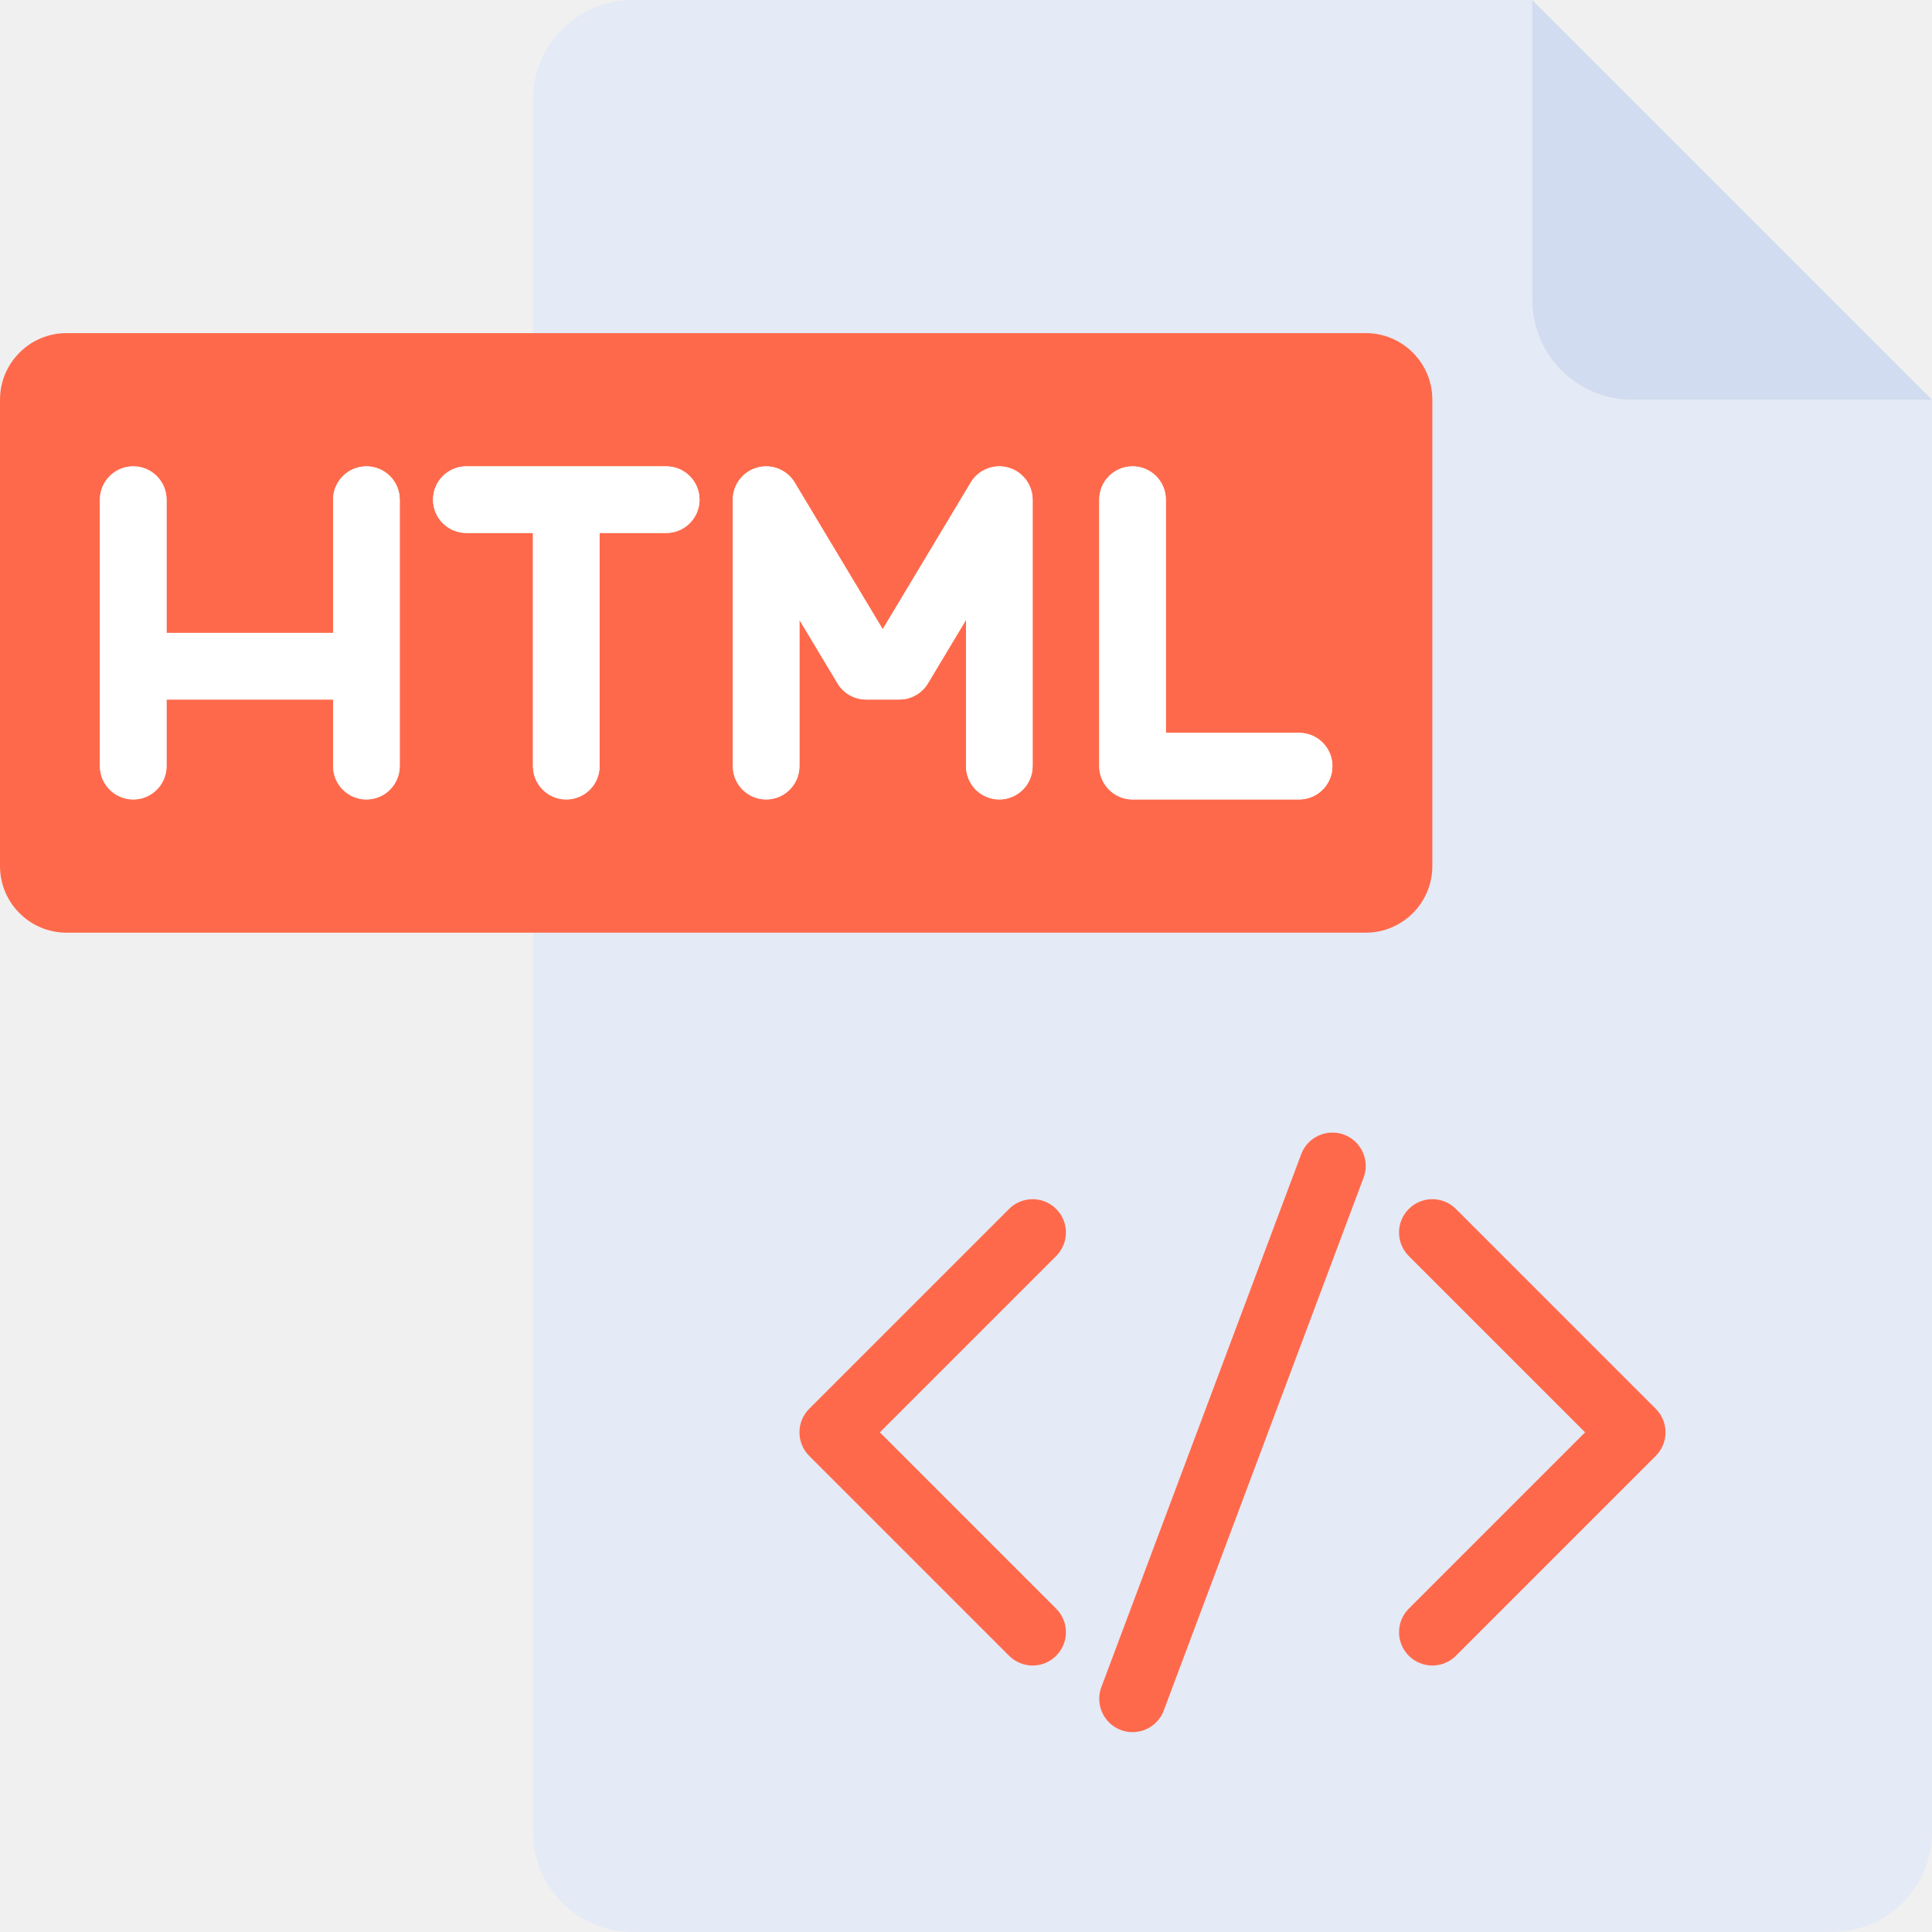
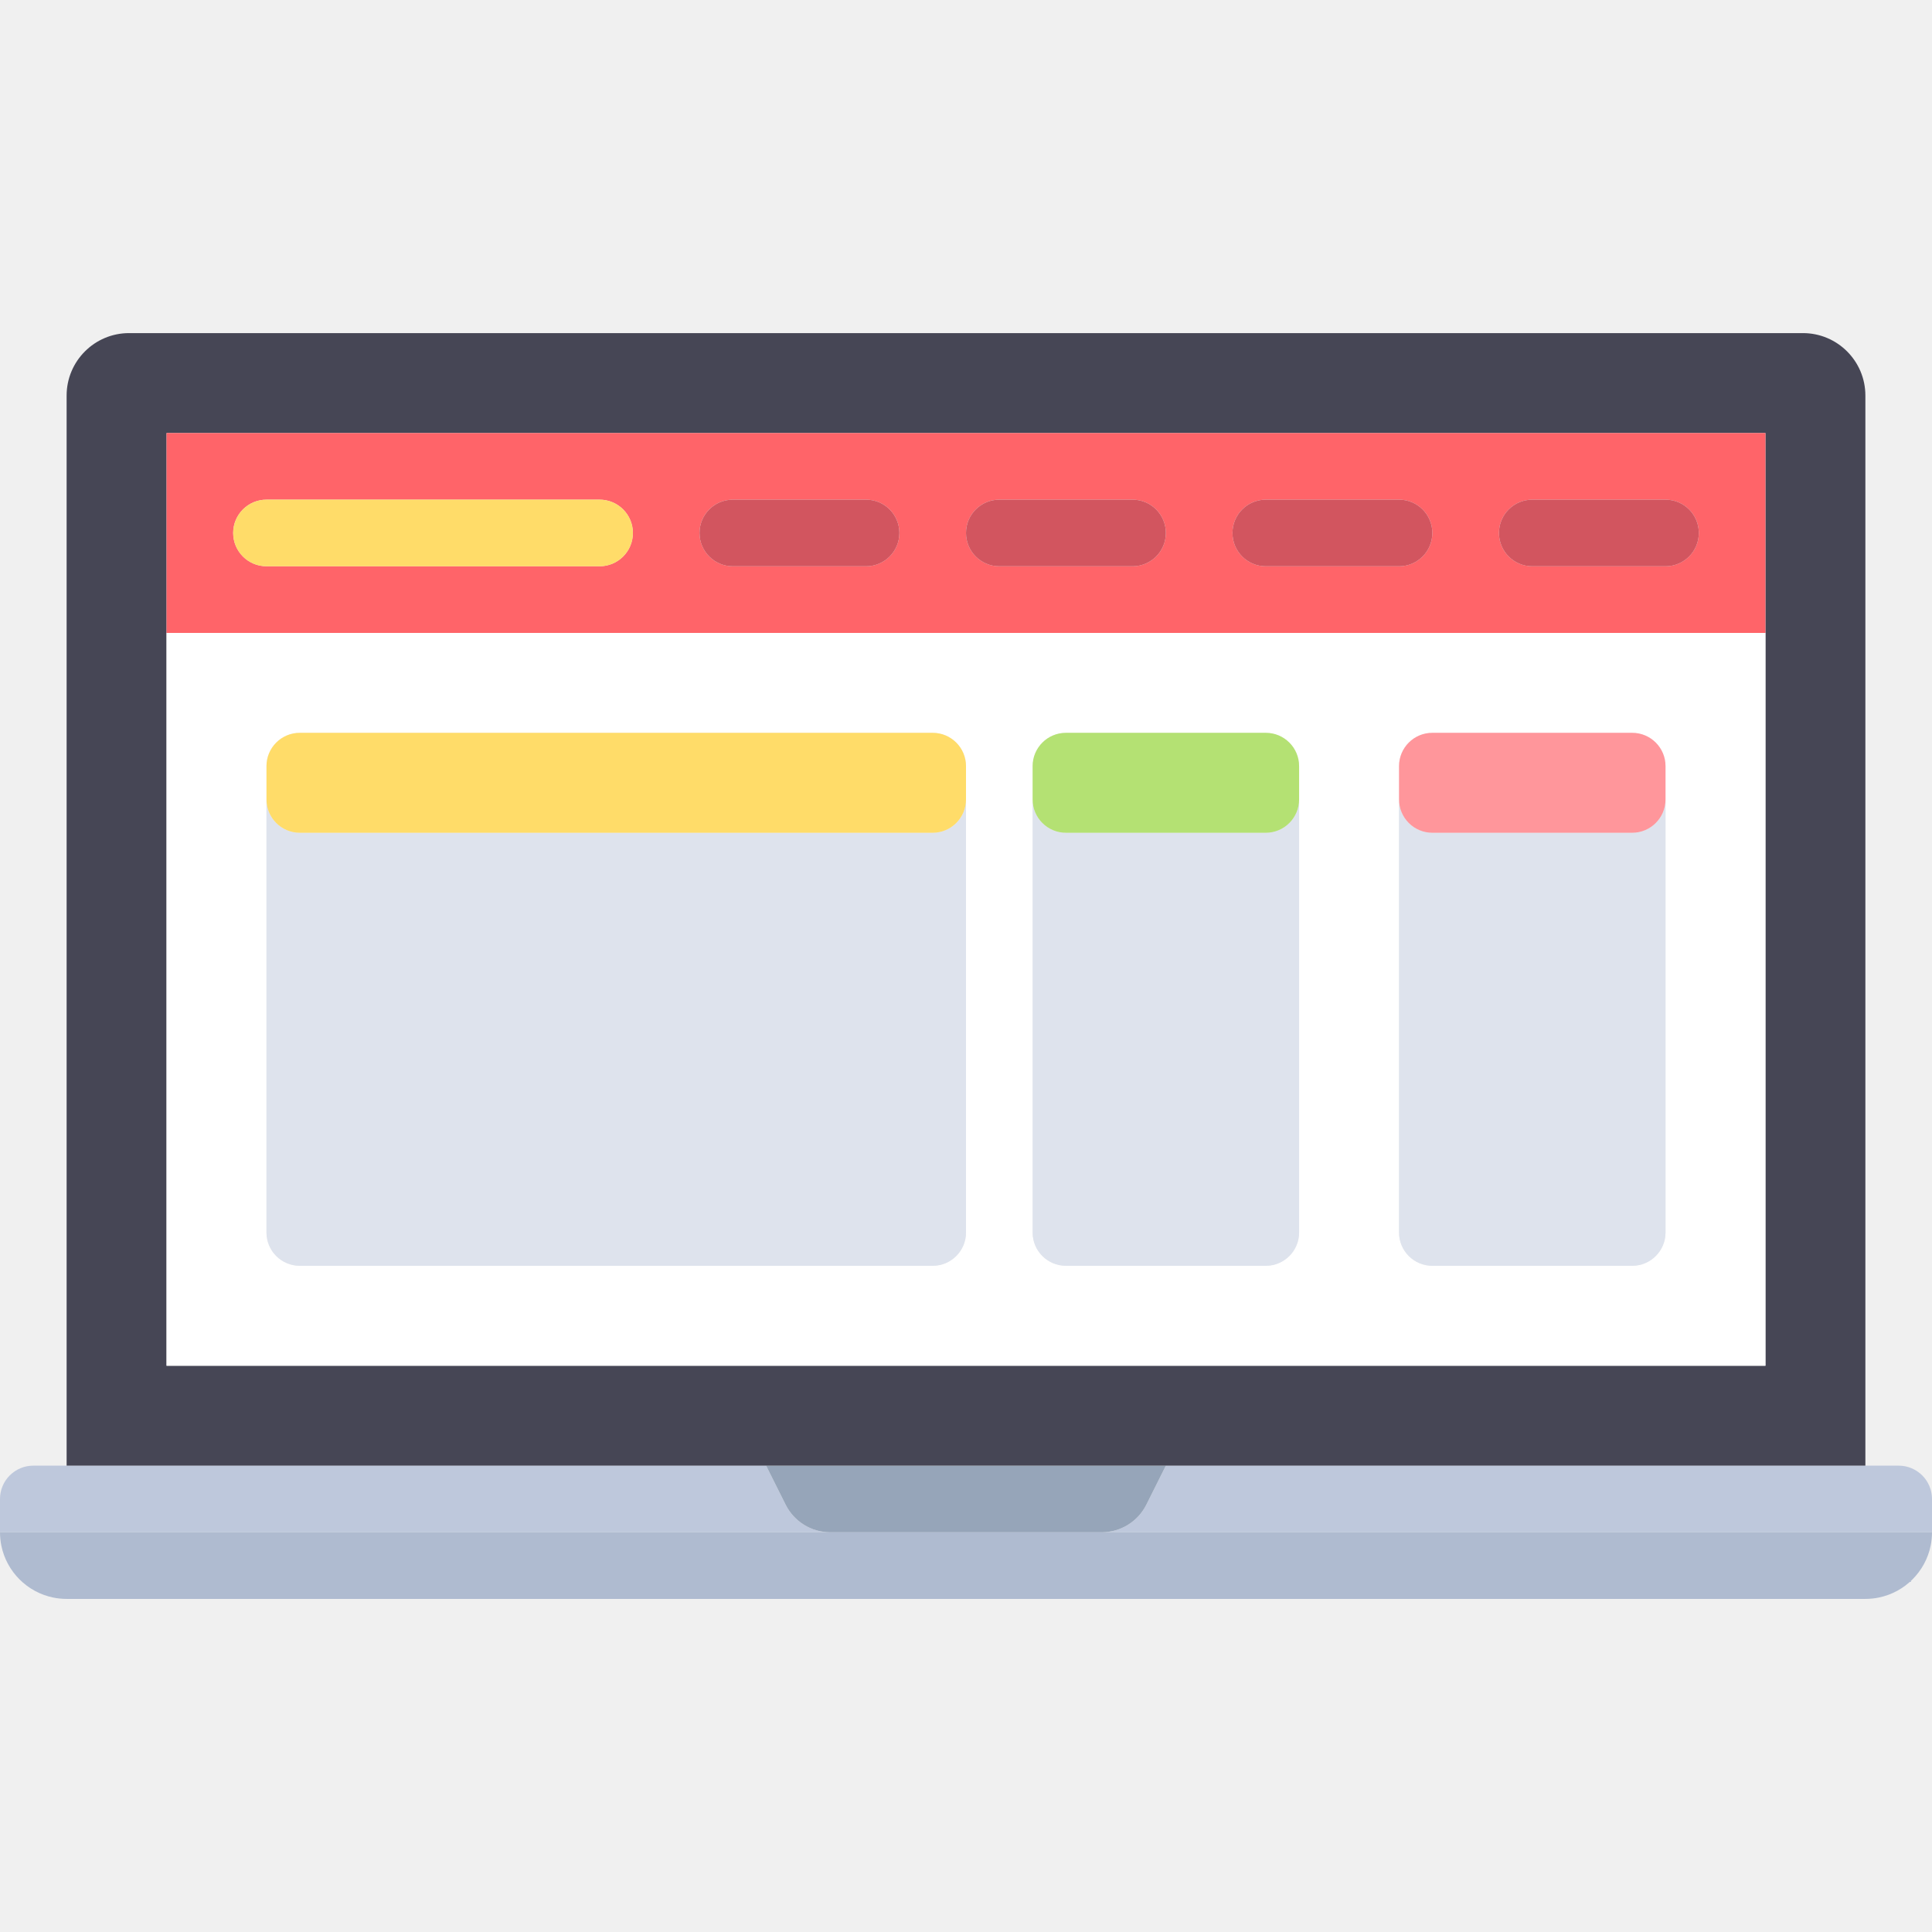
<svg xmlns="http://www.w3.org/2000/svg" version="1.1" id="Layer_1" x="0px" y="0px" viewBox="0 0 512 512" style="enable-background:new 0 0 512 512;" xml:space="preserve">
-   <path style="fill:#E4EAF6;" d="M432.552,105.931c-14.626,0-26.483-11.857-26.483-26.483V0H167.724  c-14.626,0-26.483,11.857-26.483,26.483v61.793h220.69c9.751,0,17.655,7.905,17.655,17.655v123.586  c0,9.75-7.904,17.655-17.655,17.655h-220.69v238.345c0,14.626,11.857,26.483,26.483,26.483h317.793  C500.143,512,512,500.143,512,485.517V105.931H432.552z M279.896,426.311c3.448,3.448,3.448,9.035,0,12.483  c-1.724,1.724-3.982,2.585-6.241,2.585s-4.518-0.862-6.241-2.586l-52.966-52.966c-3.448-3.448-3.448-9.035,0-12.483l52.966-52.966  c3.448-3.448,9.035-3.448,12.483,0s3.448,9.035,0,12.483l-46.724,46.724L279.896,426.311z M361.37,312.069l-52.966,141.241  c-1.332,3.542-4.694,5.724-8.267,5.724c-1.031,0-2.078-0.181-3.1-0.561c-4.565-1.716-6.879-6.802-5.169-11.371l52.966-141.241  c1.716-4.561,6.802-6.854,11.367-5.164C360.767,302.414,363.082,307.5,361.37,312.069z M438.793,385.827l-52.966,52.966  c-1.724,1.725-3.982,2.586-6.241,2.586s-4.518-0.862-6.241-2.586c-3.448-3.448-3.448-9.035,0-12.483l46.724-46.723l-46.724-46.724  c-3.448-3.448-3.448-9.035,0-12.483s9.035-3.448,12.483,0l52.966,52.966C442.241,376.793,442.241,382.379,438.793,385.827z" />
-   <path style="fill:#D2DCF0;" d="M432.552,105.931H512L406.069,0v79.448C406.069,94.074,417.926,105.931,432.552,105.931z" />
-   <path style="fill:#FF694B;" d="M379.586,229.517V105.931c0-9.75-7.904-17.655-17.655-17.655h-220.69H17.655  C7.904,88.276,0,96.181,0,105.931v123.586c0,9.75,7.904,17.655,17.655,17.655h123.586h220.69  C371.682,247.172,379.586,239.267,379.586,229.517z M105.931,203.034c0,4.879-3.953,8.828-8.828,8.828  c-4.875,0-8.828-3.948-8.828-8.828v-17.655H44.138v17.655c0,4.879-3.953,8.828-8.828,8.828s-8.828-3.948-8.828-8.828v-70.621  c0-4.879,3.953-8.828,8.828-8.828s8.828,3.948,8.828,8.828v35.31h44.138v-35.31c0-4.879,3.953-8.828,8.828-8.828  c4.875,0,8.828,3.948,8.828,8.828V203.034z M176.552,141.241h-17.655v61.793c0,4.879-3.953,8.828-8.828,8.828  c-4.875,0-8.828-3.948-8.828-8.828v-61.793h-17.655c-4.875,0-8.828-3.948-8.828-8.828c0-4.879,3.953-8.828,8.828-8.828h52.966  c4.875,0,8.828,3.948,8.828,8.828C185.379,137.293,181.427,141.241,176.552,141.241z M273.655,203.034  c0,4.879-3.953,8.828-8.828,8.828S256,207.914,256,203.034v-38.75l-10.087,16.81c-1.594,2.655-4.469,4.285-7.569,4.285h-8.828  c-3.1,0-5.974-1.63-7.569-4.285l-10.087-16.81v38.75c0,4.879-3.953,8.828-8.828,8.828s-8.828-3.948-8.828-8.828v-70.621  c0-3.966,2.646-7.448,6.47-8.509c3.84-1.043,7.887,0.569,9.927,3.966l23.328,38.879l23.328-38.879  c2.039-3.414,6.087-5.017,9.927-3.966c3.823,1.06,6.47,4.543,6.47,8.509V203.034z M344.276,211.862h-44.138  c-4.875,0-8.828-3.948-8.828-8.828v-70.621c0-4.879,3.953-8.828,8.828-8.828s8.828,3.948,8.828,8.828v61.793h35.31  c4.875,0,8.828,3.948,8.828,8.828S349.151,211.862,344.276,211.862z" />
  <g>
-     <path style="fill:#FFFFFF;" d="M97.103,123.586c-4.875,0-8.828,3.948-8.828,8.828v35.31H44.138v-35.31   c0-4.879-3.953-8.828-8.828-8.828s-8.828,3.948-8.828,8.828v70.621c0,4.879,3.953,8.828,8.828,8.828s8.828-3.948,8.828-8.828   v-17.655h44.138v17.655c0,4.879,3.953,8.828,8.828,8.828c4.875,0,8.828-3.948,8.828-8.828v-70.621   C105.931,127.534,101.978,123.586,97.103,123.586z" />
-     <path style="fill:#FFFFFF;" d="M267.186,123.905c-3.84-1.052-7.887,0.552-9.927,3.966l-23.328,38.879l-23.328-38.879   c-2.039-3.396-6.087-5.009-9.927-3.966c-3.823,1.06-6.47,4.543-6.47,8.509v70.621c0,4.879,3.953,8.828,8.828,8.828   s8.828-3.948,8.828-8.828v-38.75l10.087,16.81c1.594,2.655,4.47,4.285,7.569,4.285h8.828c3.1,0,5.974-1.63,7.569-4.285L256,164.285   v38.75c0,4.879,3.953,8.828,8.828,8.828s8.828-3.948,8.828-8.828v-70.621C273.655,128.448,271.009,124.966,267.186,123.905z" />
-     <path style="fill:#FFFFFF;" d="M176.552,123.586h-52.966c-4.875,0-8.828,3.948-8.828,8.828c0,4.879,3.953,8.828,8.828,8.828h17.655   v61.793c0,4.879,3.953,8.828,8.828,8.828c4.875,0,8.828-3.948,8.828-8.828v-61.793h17.655c4.875,0,8.828-3.948,8.828-8.828   C185.379,127.534,181.427,123.586,176.552,123.586z" />
-     <path style="fill:#FFFFFF;" d="M344.276,194.207h-35.31v-61.793c0-4.879-3.953-8.828-8.828-8.828s-8.828,3.948-8.828,8.828v70.621   c0,4.879,3.953,8.828,8.828,8.828h44.138c4.875,0,8.828-3.948,8.828-8.828S349.151,194.207,344.276,194.207z" />
+     <path style="fill:#BEC8DC;" d="M497.903,423.366c-1.15,0.235-2.339,0.359-3.559,0.359   C495.564,423.724,496.754,423.601,497.903,423.366z" />
+     <path style="fill:#BEC8DC;" d="M17.655,423.724c-1.219,0-2.409-0.124-3.559-0.359C15.246,423.601,16.436,423.724,17.655,423.724z" />
+     <path style="fill:#BEC8DC;" d="M208.202,398.75l-5.167-10.336H17.655H8.828c-4.875,0-8.828,3.953-8.828,8.828v8.828h220.045   C215.03,406.069,210.445,403.235,208.202,398.75z" />
+     <path style="fill:#BEC8DC;" d="M497.903,423.366c6.895-1.411,12.328-6.842,13.738-13.738   C510.23,416.523,504.799,421.954,497.903,423.366z" />
+     <path style="fill:#BEC8DC;" d="M0.359,409.628c1.411,6.897,6.842,12.327,13.738,13.738C7.201,421.954,1.77,416.523,0.359,409.628z" />
+     <path style="fill:#BEC8DC;" d="M503.172,388.414h-8.828H308.966l-5.167,10.336c-2.243,4.486-6.828,7.319-11.843,7.319H512v-8.828   C512,392.366,508.047,388.414,503.172,388.414z" />
+     <path style="fill:#BEC8DC;" d="M0.359,409.628C0.124,408.478,0,407.287,0,406.069C0,407.287,0.124,408.478,0.359,409.628z" />
+     <path style="fill:#BEC8DC;" d="M512,406.069c0,1.218-0.124,2.409-0.359,3.559C511.876,408.478,512,407.287,512,406.069z" />
+   </g>
+   <path style="fill:#AFBBD0;" d="M220.045,406.069H0c0,1.218,0.124,2.409,0.359,3.559c1.411,6.895,6.842,12.327,13.738,13.738  c1.15,0.235,2.339,0.359,3.559,0.359h476.69c1.219,0,2.409-0.124,3.559-0.359c6.895-1.411,12.328-6.842,13.738-13.738  c0.235-1.15,0.359-2.339,0.359-3.559H291.955L220.045,406.069L220.045,406.069z" />
+   <path style="fill:#96A5B9;" d="M208.202,398.75c2.243,4.486,6.828,7.319,11.843,7.319h71.908c5.015,0,9.6-2.834,11.843-7.319  l5.169-10.336H203.034L208.202,398.75z" />
+   <path style="fill:#464655;" d="M308.966,388.414h185.379V104.828c0-9.141-7.411-16.552-16.552-16.552H34.207  c-9.141,0-16.552,7.411-16.552,16.552v283.586h185.379H308.966z M44.138,167.724v-52.966h423.724v52.966v194.207H44.138V167.724z" />
+   <path style="fill:#FFFFFF;" d="M467.862,167.724H44.138v194.207h423.724V167.724z M256,211.862v114.759  c0,4.875-3.953,8.828-8.828,8.828H79.448c-4.875,0-8.828-3.953-8.828-8.828V211.862v-8.828c0-4.875,3.953-8.828,8.828-8.828h167.724  c4.875,0,8.828,3.953,8.828,8.828V211.862z M344.276,211.862v114.759c0,4.875-3.953,8.828-8.828,8.828h-52.966  c-4.875,0-8.828-3.953-8.828-8.828V211.862v-8.828c0-4.875,3.953-8.828,8.828-8.828h52.966c4.875,0,8.828,3.953,8.828,8.828V211.862  z M441.379,211.862v114.759c0,4.875-3.953,8.828-8.828,8.828h-52.966c-4.875,0-8.828-3.953-8.828-8.828V211.862v-8.828  c0-4.875,3.953-8.828,8.828-8.828h52.966c4.875,0,8.828,3.953,8.828,8.828V211.862z" />
+   <path style="fill:#FF6469;" d="M467.862,114.759H44.138v52.966h423.724V114.759z M158.897,150.069H70.621  c-4.875,0-8.828-3.953-8.828-8.828s3.953-8.828,8.828-8.828h88.276c4.875,0,8.828,3.953,8.828,8.828  S163.772,150.069,158.897,150.069z M229.517,150.069h-35.31c-4.875,0-8.828-3.953-8.828-8.828s3.953-8.828,8.828-8.828h35.31  c4.875,0,8.828,3.953,8.828,8.828S234.392,150.069,229.517,150.069z M300.138,150.069h-35.31c-4.875,0-8.828-3.953-8.828-8.828  s3.953-8.828,8.828-8.828h35.31c4.875,0,8.828,3.953,8.828,8.828S305.013,150.069,300.138,150.069z M370.759,150.069h-35.31  c-4.875,0-8.828-3.953-8.828-8.828s3.953-8.828,8.828-8.828h35.31c4.875,0,8.828,3.953,8.828,8.828S375.634,150.069,370.759,150.069  z M441.379,150.069h-35.31c-4.875,0-8.828-3.953-8.828-8.828s3.953-8.828,8.828-8.828h35.31c4.875,0,8.828,3.953,8.828,8.828  S446.254,150.069,441.379,150.069z" />
+   <path style="fill:#FFDC69;" d="M158.897,132.414H70.621c-4.875,0-8.828,3.953-8.828,8.828s3.953,8.828,8.828,8.828h88.276  c4.875,0,8.828-3.953,8.828-8.828S163.772,132.414,158.897,132.414z" />
+   <g>
+     <path style="fill:#D2555F;" d="M229.517,132.414h-35.31c-4.875,0-8.828,3.953-8.828,8.828s3.953,8.828,8.828,8.828h35.31   c4.875,0,8.828-3.953,8.828-8.828S234.392,132.414,229.517,132.414z" />
+     <path style="fill:#D2555F;" d="M300.138,132.414h-35.31c-4.875,0-8.828,3.953-8.828,8.828s3.953,8.828,8.828,8.828h35.31   c4.875,0,8.828-3.953,8.828-8.828S305.013,132.414,300.138,132.414z" />
+     <path style="fill:#D2555F;" d="M370.759,132.414h-35.31c-4.875,0-8.828,3.953-8.828,8.828s3.953,8.828,8.828,8.828h35.31   c4.875,0,8.828-3.953,8.828-8.828S375.634,132.414,370.759,132.414z" />
+     <path style="fill:#D2555F;" d="M441.379,132.414h-35.31c-4.875,0-8.828,3.953-8.828,8.828s3.953,8.828,8.828,8.828h35.31   c4.875,0,8.828-3.953,8.828-8.828S446.254,132.414,441.379,132.414z" />
  </g>
  <g>
-     <path style="fill:#FF694B;" d="M356.203,300.698c-4.565-1.689-9.651,0.604-11.367,5.164l-52.966,141.241   c-1.711,4.569,0.604,9.655,5.169,11.371c1.022,0.38,2.069,0.561,3.1,0.561c3.573,0,6.935-2.181,8.267-5.725l52.966-141.241   C363.082,307.5,360.767,302.414,356.203,300.698z" />
-     <path style="fill:#FF694B;" d="M279.896,320.38c-3.448-3.448-9.035-3.448-12.483,0l-52.966,52.966   c-3.448,3.448-3.448,9.035,0,12.483l52.966,52.966c1.725,1.725,3.982,2.586,6.241,2.586c2.259,0,4.518-0.862,6.241-2.586   c3.448-3.448,3.448-9.035,0-12.483l-46.722-46.724l46.724-46.724C283.345,329.414,283.345,323.828,279.896,320.38z" />
-     <path style="fill:#FF694B;" d="M385.827,320.38c-3.448-3.448-9.035-3.448-12.483,0s-3.448,9.035,0,12.483l46.725,46.723   l-46.724,46.724c-3.448,3.448-3.448,9.035,0,12.483c1.725,1.725,3.982,2.586,6.241,2.586s4.518-0.862,6.241-2.586l52.966-52.966   c3.448-3.448,3.448-9.035,0-12.483L385.827,320.38z" />
+     <path style="fill:#DEE3ED;" d="M247.172,220.69H79.448c-4.875,0-8.828-3.953-8.828-8.828v114.759c0,4.875,3.953,8.828,8.828,8.828   h167.724c4.875,0,8.828-3.953,8.828-8.828V211.862C256,216.737,252.047,220.69,247.172,220.69z" />
+     <path style="fill:#DEE3ED;" d="M335.448,220.69h-52.966c-4.875,0-8.828-3.953-8.828-8.828v114.759c0,4.875,3.953,8.828,8.828,8.828   h52.966c4.875,0,8.828-3.953,8.828-8.828V211.862C344.276,216.737,340.323,220.69,335.448,220.69z" />
+     <path style="fill:#DEE3ED;" d="M432.552,220.69h-52.966c-4.875,0-8.828-3.953-8.828-8.828v114.759c0,4.875,3.953,8.828,8.828,8.828   h52.966c4.875,0,8.828-3.953,8.828-8.828V211.862C441.379,216.737,437.427,220.69,432.552,220.69z" />
  </g>
+   <path style="fill:#FFDC69;" d="M247.172,194.207H79.448c-4.875,0-8.828,3.953-8.828,8.828v8.828c0,4.875,3.953,8.828,8.828,8.828  h167.724c4.875,0,8.828-3.953,8.828-8.828v-8.828C256,198.159,252.047,194.207,247.172,194.207z" />
+   <path style="fill:#B4E173;" d="M335.448,194.207h-52.966c-4.875,0-8.828,3.953-8.828,8.828v8.828c0,4.875,3.953,8.828,8.828,8.828  h52.966c4.875,0,8.828-3.953,8.828-8.828v-8.828C344.276,198.159,340.323,194.207,335.448,194.207z" />
+   <path style="fill:#FF969B;" d="M432.552,194.207h-52.966c-4.875,0-8.828,3.953-8.828,8.828v8.828c0,4.875,3.953,8.828,8.828,8.828  h52.966c4.875,0,8.828-3.953,8.828-8.828v-8.828C441.379,198.159,437.427,194.207,432.552,194.207z" />
  <g>
</g>
  <g>
</g>
  <g>
</g>
  <g>
</g>
  <g>
</g>
  <g>
</g>
  <g>
</g>
  <g>
</g>
  <g>
</g>
  <g>
</g>
  <g>
</g>
  <g>
</g>
  <g>
</g>
  <g>
</g>
  <g>
</g>
</svg>
